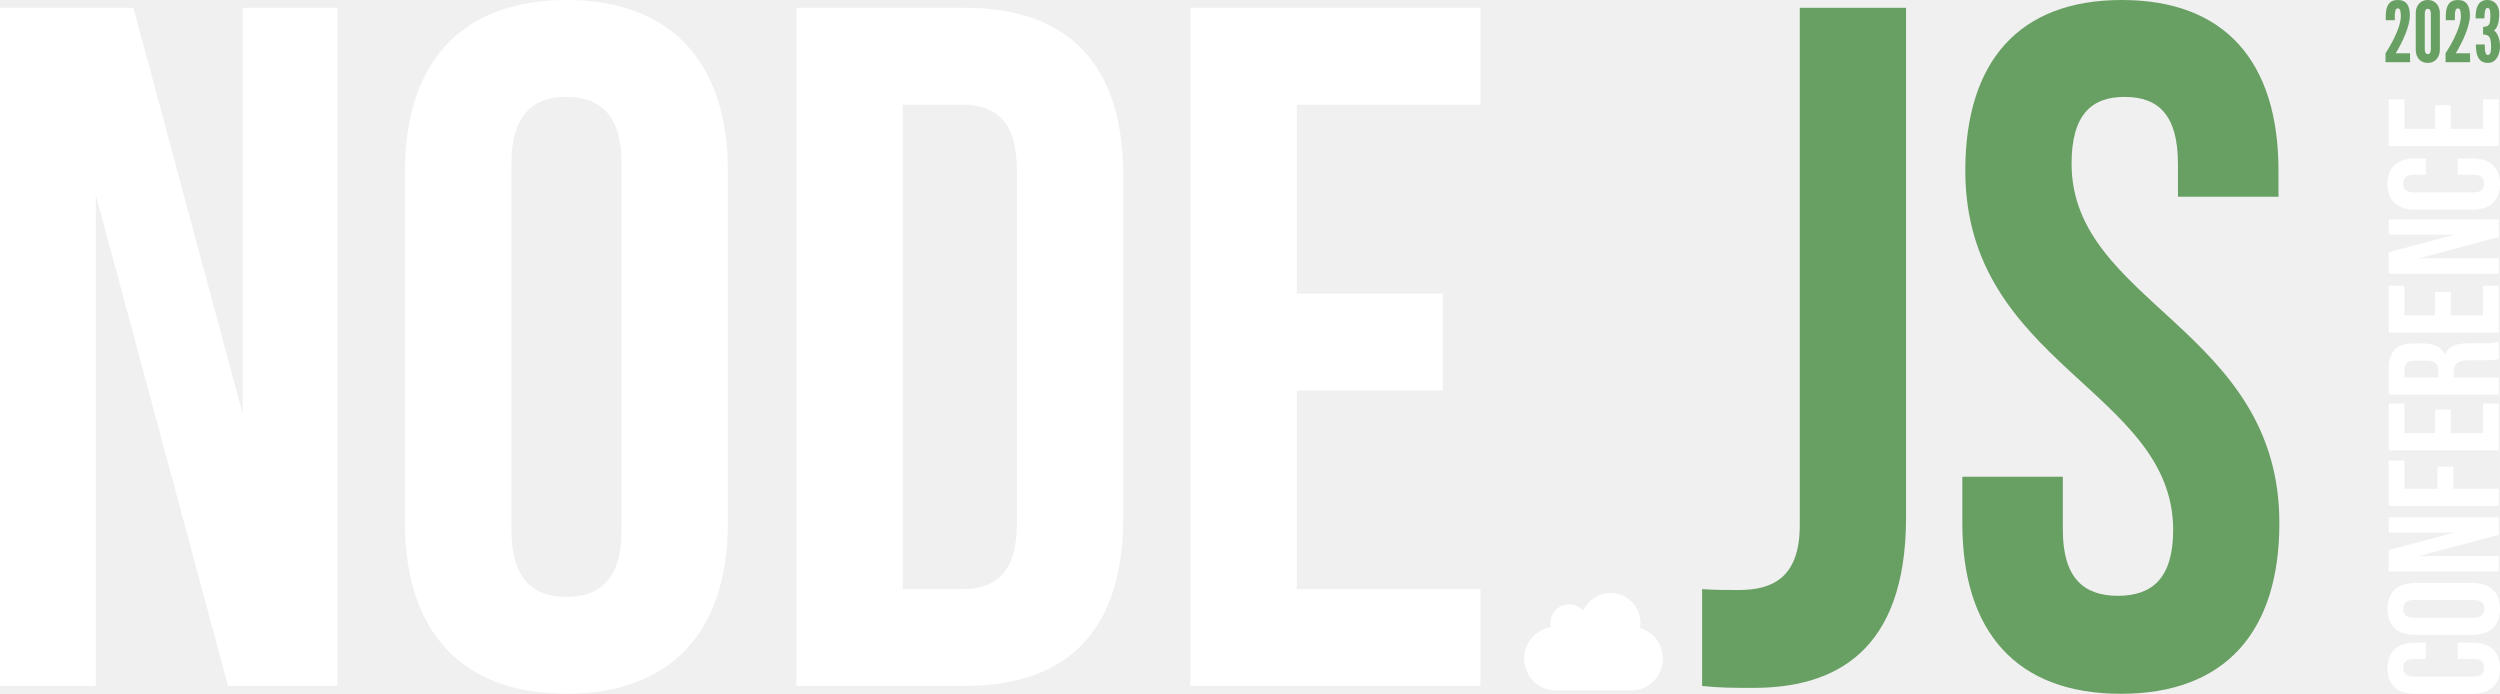
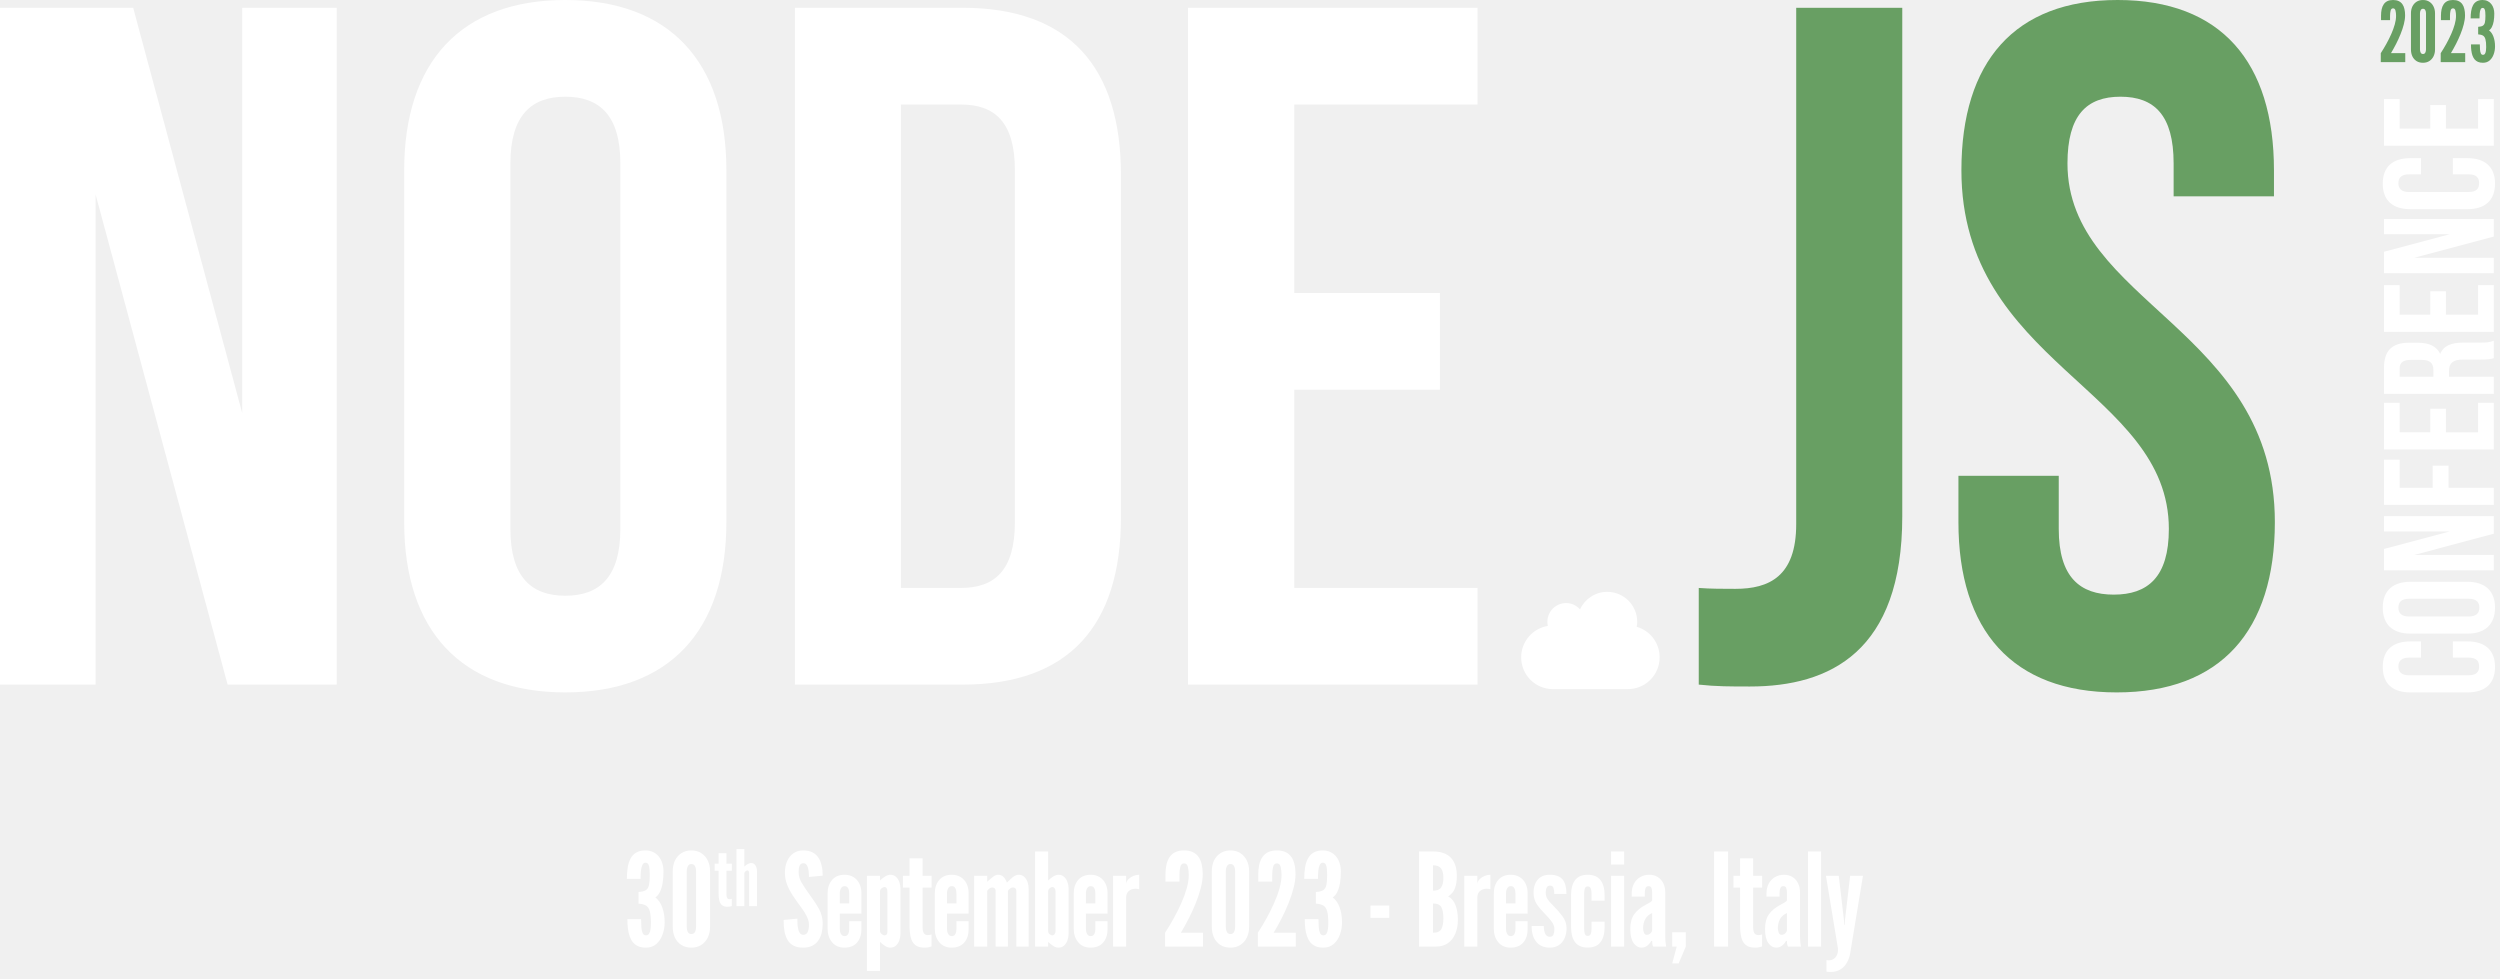
- <svg xmlns="http://www.w3.org/2000/svg" viewBox="0 0 308.387 85.582">
-   <path fill="#fff" fill-rule="evenodd" d="M28.133 84.617h13.484V.961H29.934v50.082L16.46.961H0v83.656h11.816V24.035ZM63.086 20.2c0-5.977 2.621-8.247 6.785-8.247 4.188 0 6.805 2.27 6.805 8.246v45.184c0 5.972-2.617 8.25-6.805 8.25-4.164 0-6.785-2.278-6.785-8.25zM49.957 64.53c0 13.399 7.035 21.051 19.914 21.051 12.879 0 19.91-7.652 19.91-21.05V21.046C89.781 7.657 82.75 0 69.871 0 56.992 0 49.957 7.656 49.957 21.047ZM98.25 84.617h20.734c13.125 0 19.567-7.285 19.567-20.683v-42.29c0-13.398-6.442-20.683-19.567-20.683H98.25Zm20.504-71.699c4.18 0 6.687 2.152 6.687 8.129V64.53c0 5.98-2.507 8.14-6.687 8.14h-7.402V12.919ZM159.969 12.918h22.652V.961H146.84v83.656h35.781V72.672H159.97v-24.5h18.004V36.215h-18.004zm0 0" />
-   <path fill="#c5c930" fill-rule="evenodd" d="M209.965 84.617c2.14.235 3.933.235 6.324.235 9.887 0 18.832-4.301 18.832-21.036V.961h-13.11v63.824c0 6.457-3.347 7.996-7.515 7.996-1.422 0-3.105 0-4.531-.11zM242.43 21.047c0 23.902 25.64 27.125 25.64 44.336 0 5.972-2.625 8.113-6.812 8.113-4.16 0-6.797-2.14-6.797-8.113v-6.578h-12.399v5.726c0 13.399 6.668 21.051 19.56 21.051 12.886 0 19.55-7.652 19.55-21.05 0-23.903-25.633-27.118-25.633-44.333 0-5.976 2.383-8.246 6.55-8.246 4.18 0 6.571 2.27 6.571 8.246v4.067h12.402v-3.22C281.062 7.657 274.508 0 261.738 0c-12.754 0-19.308 7.656-19.308 21.047" style="fill:#689f63;fill-opacity:1" />
-   <g fill="#fff" fill-rule="evenodd">
-     <path d="M303.173 81.282h1.934c.978 0 1.312.42 1.312 1.092 0 .671-.334 1.09-1.312 1.09h-7.335c-.961 0-1.33-.419-1.33-1.09 0-.672.369-1.092 1.33-1.092h1.467v-2.004h-1.313c-2.193 0-3.417 1.074-3.417 3.16 0 2.07 1.224 3.144 3.417 3.144h7.048c2.172 0 3.413-1.074 3.413-3.144 0-2.086-1.241-3.16-3.413-3.16h-1.8zM297.772 76.199c-.961 0-1.33-.42-1.33-1.098 0-.672.369-1.095 1.33-1.095h7.335c.978 0 1.343.423 1.343 1.095 0 .678-.365 1.098-1.343 1.098zm7.202 2.117c2.172 0 3.413-1.129 3.413-3.215 0-2.063-1.241-3.192-3.413-3.192h-7.048c-2.193 0-3.417 1.129-3.417 3.192 0 2.086 1.224 3.215 3.417 3.215zM308.237 65.966v-2.168h-13.578v1.889h8.126l-8.126 2.165v2.639h13.578v-1.9h-9.84zM296.596 60.296v-3.478h-1.937v5.585h13.578v-2.107h-5.596v-2.738h-1.96v2.738zM296.596 53.432v-3.648h-1.937v5.769h13.578v-5.77h-1.947v3.65h-3.976V50.52h-1.937v2.912zM308.237 42.109c-.505.218-.99.235-1.65.235h-2.101c-1.415 0-2.441.337-2.878 1.394-.457-.94-1.36-1.377-2.762-1.377h-1.074c-2.086 0-3.113.944-3.113 3.127v3.198h13.578v-2.118h-5.538v-.726c0-.955.474-1.398 1.732-1.398h2.138c1.098 0 1.313-.065 1.668-.18zm-11.641 3.45c0-.76.44-1.077 1.395-1.077h1.346c1.078 0 1.43.47 1.43 1.261v.825h-4.171zM296.596 38.897v-3.652h-1.937v5.772h13.578v-5.772h-1.947v3.652h-3.976v-2.895h-1.937v2.895zM308.237 29.237v-2.169h-13.578v1.883h8.126l-8.126 2.168v2.646h13.578v-1.903h-9.84zM303.173 21.548h1.934c.978 0 1.312.423 1.312 1.095 0 .671-.334 1.09-1.312 1.09h-7.335c-.961 0-1.33-.419-1.33-1.09 0-.672.369-1.095 1.33-1.095h1.467v-2.001h-1.313c-2.193 0-3.417 1.077-3.417 3.147 0 2.083 1.224 3.16 3.417 3.16h7.048c2.172 0 3.413-1.077 3.413-3.16 0-2.07-1.241-3.147-3.413-3.147h-1.8zM296.596 15.895v-3.652h-1.937v5.773h13.578v-5.773h-1.947v3.652h-3.976v-2.912h-1.937v2.912zm0 0" />
+ <svg xmlns="http://www.w3.org/2000/svg" width="309" height="121" viewBox="0 0 309 121" fill="none">
+   <g clip-path="url(#clip0_5_3)">
+     <path fill-rule="evenodd" clip-rule="evenodd" d="M28.133 84.617H41.617V0.961H29.934V51.043L16.46 0.961H0V84.617H11.816V24.035L28.133 84.617ZM63.086 20.2C63.086 14.223 65.707 11.953 69.871 11.953C74.059 11.953 76.676 14.223 76.676 20.199V65.383C76.676 71.355 74.059 73.633 69.871 73.633C65.707 73.633 63.086 71.355 63.086 65.383V20.2ZM49.957 64.53C49.957 77.929 56.992 85.581 69.871 85.581C82.75 85.581 89.781 77.929 89.781 64.531V21.046C89.781 7.657 82.75 0 69.871 0C56.992 0 49.957 7.656 49.957 21.047V64.53ZM98.25 84.617H118.984C132.109 84.617 138.551 77.332 138.551 63.934V21.644C138.551 8.246 132.109 0.961 118.984 0.961H98.25V84.617ZM118.754 12.918C122.934 12.918 125.441 15.07 125.441 21.047V64.53C125.441 70.51 122.934 72.67 118.754 72.67H111.352V12.919L118.754 12.918ZM159.969 12.918H182.621V0.961H146.84V84.617H182.621V72.672H159.97V48.172H177.974V36.215H159.97L159.969 12.918Z" fill="white" />
+     <path fill-rule="evenodd" clip-rule="evenodd" d="M209.965 84.617C212.105 84.852 213.898 84.852 216.289 84.852C226.176 84.852 235.121 80.551 235.121 63.816V0.961H222.011V64.785C222.011 71.242 218.664 72.781 214.496 72.781C213.074 72.781 211.391 72.781 209.965 72.671V84.617ZM242.43 21.047C242.43 44.949 268.07 48.172 268.07 65.383C268.07 71.355 265.445 73.496 261.258 73.496C257.098 73.496 254.461 71.356 254.461 65.383V58.805H242.062V64.531C242.062 77.93 248.73 85.582 261.622 85.582C274.508 85.582 281.172 77.93 281.172 64.532C281.172 40.629 255.539 37.414 255.539 20.199C255.539 14.223 257.922 11.953 262.089 11.953C266.269 11.953 268.66 14.223 268.66 20.199V24.266H281.062V21.046C281.062 7.657 274.508 0 261.738 0C248.984 0 242.43 7.656 242.43 21.047Z" fill="#689F63" />
+     <path fill-rule="evenodd" clip-rule="evenodd" d="M303.173 81.282H305.107C306.085 81.282 306.419 81.702 306.419 82.374C306.419 83.045 306.085 83.464 305.107 83.464H297.772C296.811 83.464 296.442 83.045 296.442 82.374C296.442 81.702 296.811 81.282 297.772 81.282H299.239V79.278H297.926C295.733 79.278 294.509 80.352 294.509 82.438C294.509 84.508 295.733 85.582 297.926 85.582H304.974C307.146 85.582 308.387 84.508 308.387 82.438C308.387 80.352 307.146 79.278 304.974 79.278H303.174L303.173 81.282ZM297.772 76.199C296.811 76.199 296.442 75.779 296.442 75.101C296.442 74.429 296.811 74.006 297.772 74.006H305.107C306.085 74.006 306.45 74.429 306.45 75.101C306.45 75.779 306.085 76.199 305.107 76.199H297.772ZM304.974 78.316C307.146 78.316 308.387 77.187 308.387 75.101C308.387 73.038 307.146 71.909 304.974 71.909H297.926C295.733 71.909 294.509 73.038 294.509 75.101C294.509 77.187 295.733 78.316 297.926 78.316H304.974ZM308.237 65.966V63.798H294.659V65.687H302.785L294.659 67.852V70.491H308.237V68.591H298.397L308.237 65.966ZM296.596 60.296V56.818H294.659V62.403H308.237V60.296H302.641V57.558H300.681V60.296H296.596ZM296.596 53.432V49.784H294.659V55.553H308.237V49.783H306.29V53.433H302.314V50.52H300.377V53.432H296.596ZM308.237 42.109C307.732 42.327 307.247 42.344 306.587 42.344H304.486C303.071 42.344 302.045 42.681 301.608 43.738C301.151 42.798 300.248 42.361 298.846 42.361H297.772C295.686 42.361 294.659 43.305 294.659 45.488V48.686H308.237V46.568H302.699V45.842C302.699 44.887 303.173 44.444 304.431 44.444H306.569C307.667 44.444 307.882 44.379 308.237 44.264V42.109ZM296.596 45.559C296.596 44.799 297.036 44.482 297.991 44.482H299.337C300.415 44.482 300.767 44.952 300.767 45.743V46.568H296.596V45.559ZM296.596 38.897V35.245H294.659V41.017H308.237V35.245H306.29V38.897H302.314V36.002H300.377V38.897H296.596ZM308.237 29.237V27.068H294.659V28.951H302.785L294.659 31.119V33.765H308.237V31.862H298.397L308.237 29.237ZM303.173 21.548H305.107C306.085 21.548 306.419 21.971 306.419 22.643C306.419 23.314 306.085 23.733 305.107 23.733H297.772C296.811 23.733 296.442 23.314 296.442 22.643C296.442 21.971 296.811 21.548 297.772 21.548H299.239V19.547H297.926C295.733 19.547 294.509 20.624 294.509 22.694C294.509 24.777 295.733 25.854 297.926 25.854H304.974C307.146 25.854 308.387 24.777 308.387 22.694C308.387 20.624 307.146 19.547 304.974 19.547H303.174L303.173 21.548ZM296.596 15.895V12.243H294.659V18.016H308.237V12.243H306.29V15.895H302.314V12.983H300.377V15.895H296.596Z" fill="white" />
+     <path d="M202.297 77.473C202.336 77.27 202.359 77.066 202.359 76.852C202.359 74.809 200.699 73.152 198.66 73.152C197.164 73.152 195.871 74.047 195.293 75.32C194.859 74.844 194.258 74.535 193.566 74.535C193.219 74.537 192.877 74.616 192.564 74.767C192.252 74.918 191.978 75.138 191.761 75.409C191.545 75.68 191.393 75.997 191.315 76.335C191.237 76.673 191.236 77.024 191.312 77.363C190.392 77.514 189.555 77.987 188.951 78.698C188.348 79.408 188.016 80.311 188.016 81.243C188.015 81.76 188.116 82.272 188.313 82.749C188.51 83.227 188.8 83.661 189.165 84.027C189.531 84.392 189.965 84.682 190.442 84.879C190.92 85.076 191.432 85.177 191.949 85.176H201.203C201.719 85.176 202.231 85.075 202.708 84.877C203.185 84.68 203.618 84.39 203.983 84.024C204.348 83.659 204.637 83.225 204.833 82.747C205.03 82.27 205.13 81.758 205.129 81.242C205.129 79.449 203.941 77.943 202.297 77.473Z" fill="white" />
+     <path d="M294.264 7.676V6.571C294.501 6.206 294.732 5.822 294.956 5.419C295.18 5.016 295.382 4.611 295.561 4.205C295.743 3.795 295.887 3.399 295.994 3.017C296.101 2.634 296.154 2.283 296.154 1.963C296.154 1.736 296.132 1.524 296.087 1.328C296.042 1.131 295.941 1.033 295.783 1.033C295.624 1.033 295.523 1.131 295.478 1.328C295.433 1.521 295.411 1.732 295.411 1.963V2.49H294.295V1.963C294.295 1.66 294.321 1.388 294.372 1.147C294.427 0.902 294.514 0.696 294.631 0.527C294.748 0.355 294.901 0.224 295.091 0.134C295.28 0.045 295.511 0 295.783 0C296.055 0 296.286 0.045 296.475 0.134C296.664 0.224 296.818 0.352 296.935 0.517C297.052 0.682 297.136 0.881 297.188 1.116C297.243 1.347 297.27 1.605 297.27 1.891C297.27 2.232 297.218 2.6 297.115 2.996C297.015 3.389 296.881 3.793 296.712 4.21C296.547 4.623 296.362 5.031 296.155 5.434C295.948 5.834 295.738 6.213 295.525 6.571H297.291V7.676H294.264ZM299.481 7.759C299.164 7.759 298.894 7.687 298.671 7.542C298.45 7.397 298.281 7.201 298.164 6.952C298.051 6.701 297.994 6.423 297.994 6.116V1.643C297.994 1.333 298.052 1.054 298.169 0.806C298.29 0.558 298.462 0.361 298.686 0.216C298.91 0.072 299.175 0 299.481 0C299.791 0 300.056 0.074 300.277 0.222C300.501 0.367 300.671 0.563 300.788 0.811C300.909 1.059 300.969 1.336 300.969 1.643V6.116C300.969 6.423 300.909 6.702 300.789 6.953C300.668 7.201 300.495 7.397 300.272 7.542C300.051 7.687 299.788 7.759 299.482 7.759H299.481ZM299.481 6.674C299.612 6.674 299.707 6.619 299.765 6.509C299.824 6.396 299.853 6.265 299.853 6.116V1.643C299.853 1.491 299.824 1.36 299.765 1.25C299.707 1.14 299.612 1.085 299.481 1.085C299.35 1.085 299.256 1.143 299.197 1.26C299.138 1.373 299.109 1.501 299.109 1.643V6.116C299.109 6.264 299.138 6.395 299.197 6.509C299.256 6.619 299.35 6.674 299.481 6.674ZM301.671 7.676V6.571C301.909 6.206 302.14 5.822 302.364 5.419C302.587 5.016 302.789 4.611 302.968 4.205C303.151 3.795 303.295 3.399 303.402 3.017C303.509 2.634 303.562 2.283 303.562 1.963C303.562 1.736 303.54 1.524 303.495 1.328C303.45 1.131 303.349 1.033 303.19 1.033C303.032 1.033 302.93 1.131 302.885 1.328C302.84 1.521 302.818 1.732 302.818 1.963V2.49H301.702V1.963C301.702 1.66 301.728 1.388 301.78 1.147C301.835 0.902 301.921 0.696 302.038 0.527C302.155 0.355 302.309 0.224 302.498 0.134C302.687 0.045 302.918 0 303.19 0C303.462 0 303.693 0.045 303.882 0.134C304.071 0.224 304.225 0.352 304.342 0.517C304.459 0.682 304.544 0.881 304.595 1.116C304.65 1.347 304.678 1.605 304.678 1.891C304.678 2.232 304.626 2.6 304.523 2.996C304.423 3.389 304.289 3.793 304.12 4.21C303.955 4.623 303.769 5.031 303.562 5.434C303.355 5.834 303.145 6.213 302.932 6.571H304.699V7.676H301.671ZM306.889 7.759C306.654 7.759 306.451 7.723 306.279 7.65C306.11 7.575 305.969 7.47 305.856 7.335C305.745 7.198 305.657 7.036 305.592 6.85C305.527 6.66 305.48 6.45 305.452 6.22C305.425 5.989 305.412 5.744 305.412 5.486H306.507C306.507 5.706 306.514 5.916 306.527 6.116C306.54 6.312 306.575 6.472 306.631 6.596C306.686 6.717 306.772 6.777 306.889 6.777C307.006 6.777 307.092 6.73 307.147 6.637C307.206 6.541 307.244 6.421 307.261 6.277C307.281 6.128 307.291 5.975 307.291 5.817C307.291 5.404 307.262 5.088 307.204 4.871C307.149 4.651 307.049 4.496 306.904 4.406C306.763 4.317 306.562 4.263 306.3 4.246V3.316C306.562 3.303 306.757 3.255 306.884 3.172C307.011 3.089 307.095 2.953 307.137 2.764C307.178 2.571 307.199 2.304 307.199 1.963C307.199 1.794 307.192 1.636 307.179 1.488C307.168 1.336 307.139 1.214 307.09 1.121C307.042 1.028 306.961 0.981 306.848 0.981C306.741 0.981 306.66 1.043 306.605 1.167C306.55 1.288 306.512 1.446 306.491 1.643C306.474 1.839 306.465 2.049 306.465 2.273H305.37C305.37 1.942 305.392 1.639 305.437 1.363C305.482 1.084 305.559 0.844 305.67 0.641C305.78 0.438 305.93 0.281 306.12 0.171C306.312 0.057 306.554 0 306.847 0C307.082 0 307.288 0.045 307.467 0.134C307.65 0.221 307.801 0.341 307.922 0.496C308.046 0.651 308.139 0.83 308.201 1.033C308.263 1.236 308.294 1.453 308.294 1.684C308.294 2.029 308.27 2.34 308.222 2.619C308.173 2.894 308.101 3.128 308.005 3.321C307.912 3.511 307.791 3.654 307.643 3.751C307.888 3.936 308.072 4.203 308.196 4.551C308.323 4.899 308.386 5.293 308.386 5.734C308.386 6.082 308.329 6.411 308.216 6.72C308.106 7.027 307.941 7.277 307.721 7.47C307.5 7.663 307.223 7.759 306.889 7.759Z" fill="#689F63" />
  </g>
-   <path fill="#fff" d="M202.297 77.473c.039-.203.062-.407.062-.621 0-2.043-1.66-3.7-3.699-3.7-1.496 0-2.789.895-3.367 2.168-.434-.476-1.035-.785-1.727-.785a2.32 2.32 0 0 0-2.254 2.828 3.932 3.932 0 0 0-3.296 3.88 3.924 3.924 0 0 0 3.933 3.933h9.254a3.923 3.923 0 0 0 3.926-3.934c0-1.793-1.188-3.3-2.832-3.77" />
-   <path d="M294.264 7.676V6.571q.356-.548.692-1.152.336-.605.605-1.214.273-.615.433-1.188.16-.574.16-1.054 0-.341-.067-.635-.067-.295-.304-.295-.238 0-.305.295-.067.289-.067.635v.527h-1.116v-.527q0-.455.077-.816.083-.367.259-.62.175-.258.46-.393.284-.134.692-.134t.692.134q.284.135.46.383.175.247.253.599.082.346.082.775 0 .511-.155 1.105-.15.589-.403 1.214-.247.62-.557 1.224-.31.6-.63 1.137h1.766v1.105ZM299.481 7.759q-.475 0-.81-.217-.331-.217-.507-.59-.17-.376-.17-.836V1.643q0-.465.175-.837.181-.372.517-.59.336-.216.795-.216.465 0 .796.222.336.217.511.589.181.372.181.832v4.473q0 .46-.18.837-.182.372-.517.589-.331.217-.79.217zm0-1.085q.197 0 .284-.165.088-.17.088-.393V1.643q0-.228-.088-.393-.087-.165-.284-.165-.196 0-.284.175-.088.17-.088.383v4.473q0 .222.088.393.088.165.284.165zM301.671 7.676V6.571q.357-.548.693-1.152.335-.605.604-1.214.274-.615.434-1.188.16-.574.16-1.054 0-.341-.067-.635-.067-.295-.305-.295-.237 0-.305.295-.067.289-.067.635v.527h-1.116v-.527q0-.455.078-.816.083-.367.258-.62.176-.258.46-.393.284-.134.692-.134t.692.134q.284.135.46.383.176.247.253.599.083.346.083.775 0 .511-.155 1.105-.15.589-.403 1.214-.248.62-.558 1.224-.31.6-.63 1.137h1.767v1.105ZM306.889 7.759q-.352 0-.61-.109-.253-.113-.423-.315-.166-.206-.264-.485-.098-.285-.14-.63-.04-.347-.04-.734h1.095q0 .33.02.63.02.294.104.48.082.181.258.181.175 0 .258-.14.088-.144.114-.36.03-.223.03-.46 0-.62-.087-.946-.083-.33-.3-.465-.211-.134-.604-.16v-.93q.393-.02.584-.144.19-.124.253-.408.062-.29.062-.801 0-.253-.02-.475-.016-.228-.089-.367-.072-.14-.242-.14-.16 0-.243.186-.083.181-.114.476-.026.294-.026.63h-1.095q0-.496.067-.91.067-.418.233-.722.165-.305.45-.47.288-.171.727-.171.352 0 .62.134.274.13.455.362.186.232.279.537.093.305.093.651 0 .517-.072.935-.073.413-.217.702-.14.285-.362.43.367.278.553.8.19.522.19 1.183 0 .522-.17.986-.165.46-.495.75-.331.289-.832.289z" style="font-size:10.331px;line-height:1.25;font-family:&quot;League Gothic&quot;;-inkscape-font-specification:&quot;League Gothic&quot;;fill:#689f63;stroke-width:.258" />
+   <path d="M79.832 117.128C79.469 117.128 79.155 117.072 78.888 116.96C78.627 116.843 78.408 116.68 78.232 116.472C78.061 116.259 77.925 116.008 77.824 115.72C77.723 115.427 77.651 115.101 77.608 114.744C77.565 114.387 77.544 114.008 77.544 113.608H79.24C79.24 113.949 79.251 114.275 79.272 114.584C79.293 114.888 79.347 115.136 79.432 115.328C79.517 115.515 79.651 115.608 79.832 115.608C80.013 115.608 80.147 115.536 80.232 115.392C80.323 115.243 80.381 115.056 80.408 114.832C80.44 114.603 80.456 114.365 80.456 114.12C80.456 113.48 80.411 112.992 80.32 112.656C80.235 112.315 80.08 112.075 79.856 111.936C79.637 111.797 79.325 111.715 78.92 111.688V110.248C79.325 110.227 79.627 110.152 79.824 110.024C80.021 109.896 80.152 109.685 80.216 109.392C80.28 109.093 80.312 108.68 80.312 108.152C80.312 107.891 80.301 107.645 80.28 107.416C80.264 107.181 80.219 106.992 80.144 106.848C80.069 106.704 79.944 106.632 79.768 106.632C79.603 106.632 79.477 106.728 79.392 106.92C79.307 107.107 79.248 107.352 79.216 107.656C79.189 107.96 79.176 108.285 79.176 108.632H77.48C77.48 108.12 77.515 107.651 77.584 107.224C77.653 106.792 77.773 106.419 77.944 106.104C78.115 105.789 78.347 105.547 78.64 105.376C78.939 105.2 79.315 105.112 79.768 105.112C80.131 105.112 80.451 105.181 80.728 105.32C81.011 105.453 81.245 105.64 81.432 105.88C81.624 106.12 81.768 106.397 81.864 106.712C81.96 107.027 82.008 107.363 82.008 107.72C82.008 108.253 81.971 108.736 81.896 109.168C81.821 109.595 81.709 109.957 81.56 110.256C81.416 110.549 81.229 110.771 81 110.92C81.379 111.208 81.664 111.621 81.856 112.16C82.053 112.699 82.152 113.309 82.152 113.992C82.152 114.531 82.064 115.04 81.888 115.52C81.717 115.995 81.461 116.381 81.12 116.68C80.779 116.979 80.349 117.128 79.832 117.128Z" fill="white" />
+   <path d="M85.457 117.128C84.966 117.128 84.548 117.016 84.201 116.792C83.86 116.568 83.598 116.264 83.417 115.88C83.241 115.491 83.153 115.059 83.153 114.584V107.656C83.153 107.176 83.244 106.744 83.425 106.36C83.612 105.976 83.878 105.672 84.225 105.448C84.572 105.224 84.982 105.112 85.457 105.112C85.937 105.112 86.348 105.227 86.689 105.456C87.036 105.68 87.3 105.984 87.481 106.368C87.668 106.752 87.761 107.181 87.761 107.656V114.584C87.761 115.059 87.668 115.491 87.481 115.88C87.294 116.264 87.028 116.568 86.681 116.792C86.34 117.016 85.932 117.128 85.457 117.128ZM85.457 115.448C85.66 115.448 85.806 115.363 85.897 115.192C85.988 115.016 86.033 114.813 86.033 114.584V107.656C86.033 107.421 85.988 107.219 85.897 107.048C85.806 106.877 85.66 106.792 85.457 106.792C85.254 106.792 85.108 106.883 85.017 107.064C84.926 107.24 84.881 107.437 84.881 107.656V114.584C84.881 114.813 84.926 115.016 85.017 115.192C85.108 115.363 85.254 115.448 85.457 115.448Z" fill="white" />
+   <path d="M89.933 112.077C89.629 112.077 89.397 112.01 89.237 111.875C89.076 111.741 88.966 111.549 88.905 111.299C88.848 111.05 88.819 110.752 88.819 110.406V107.622H88.329V106.749H88.819V105.453H89.788V106.749H90.456V107.622H89.788V110.546C89.788 110.75 89.819 110.902 89.88 111.002C89.941 111.098 90.04 111.146 90.177 111.146C90.238 111.146 90.291 111.141 90.336 111.131C90.384 111.122 90.422 111.11 90.451 111.098V111.986C90.387 112.011 90.317 112.032 90.24 112.048C90.166 112.067 90.064 112.077 89.933 112.077Z" fill="white" />
+   <path d="M91.031 112V104.944H92.001V107.109C92.084 107.022 92.207 106.928 92.37 106.826C92.534 106.723 92.689 106.672 92.836 106.672C92.996 106.672 93.13 106.718 93.239 106.811C93.348 106.904 93.43 107.029 93.484 107.186C93.538 107.339 93.566 107.51 93.566 107.699V112H92.596V107.901C92.596 107.805 92.573 107.728 92.529 107.67C92.487 107.61 92.438 107.579 92.38 107.579C92.313 107.579 92.233 107.618 92.14 107.694C92.047 107.768 92.001 107.851 92.001 107.944V112H91.031Z" fill="white" />
+   <path d="M99.287 117.128C98.812 117.128 98.417 117.051 98.103 116.896C97.788 116.736 97.54 116.507 97.359 116.208C97.177 115.909 97.047 115.549 96.967 115.128C96.892 114.707 96.855 114.232 96.855 113.704L98.551 113.544C98.551 113.8 98.559 114.048 98.575 114.288C98.596 114.523 98.631 114.736 98.679 114.928C98.732 115.115 98.807 115.264 98.903 115.376C99.004 115.488 99.132 115.544 99.287 115.544C99.543 115.544 99.724 115.427 99.831 115.192C99.937 114.952 99.991 114.664 99.991 114.328C99.991 113.992 99.903 113.643 99.727 113.28C99.551 112.917 99.34 112.573 99.095 112.248C98.679 111.693 98.313 111.179 97.999 110.704C97.689 110.229 97.447 109.763 97.271 109.304C97.1 108.845 97.015 108.365 97.015 107.864C97.015 107.469 97.065 107.107 97.167 106.776C97.268 106.44 97.415 106.149 97.607 105.904C97.804 105.653 98.041 105.459 98.319 105.32C98.596 105.181 98.913 105.112 99.271 105.112C99.713 105.112 100.087 105.187 100.391 105.336C100.7 105.485 100.948 105.699 101.135 105.976C101.327 106.253 101.465 106.584 101.551 106.968C101.641 107.347 101.687 107.768 101.687 108.232L99.991 108.392C99.991 108.195 99.98 107.997 99.959 107.8C99.943 107.597 99.911 107.413 99.863 107.248C99.815 107.083 99.745 106.949 99.655 106.848C99.564 106.747 99.447 106.696 99.303 106.696C99.079 106.696 98.924 106.792 98.839 106.984C98.753 107.171 98.711 107.437 98.711 107.784C98.711 108.232 98.831 108.664 99.071 109.08C99.311 109.496 99.633 109.981 100.039 110.536C100.524 111.192 100.919 111.795 101.223 112.344C101.532 112.893 101.687 113.501 101.687 114.168C101.687 114.589 101.641 114.981 101.551 115.344C101.46 115.701 101.316 116.013 101.119 116.28C100.927 116.547 100.679 116.755 100.375 116.904C100.076 117.053 99.713 117.128 99.287 117.128Z" fill="white" />
+   <path d="M104.373 117.128C103.728 117.128 103.218 116.907 102.845 116.464C102.477 116.016 102.293 115.469 102.293 114.824V110.424C102.293 109.741 102.477 109.187 102.845 108.76C103.213 108.333 103.728 108.12 104.389 108.12C104.821 108.12 105.192 108.219 105.501 108.416C105.816 108.613 106.056 108.883 106.221 109.224C106.386 109.56 106.469 109.944 106.469 110.376V112.92H103.797V114.824C103.797 115.043 103.845 115.245 103.941 115.432C104.042 115.613 104.192 115.704 104.389 115.704C104.597 115.704 104.744 115.619 104.829 115.448C104.92 115.277 104.965 115.069 104.965 114.824V113.864H106.469V114.872C106.469 115.549 106.285 116.096 105.917 116.512C105.554 116.923 105.04 117.128 104.373 117.128ZM103.797 111.656H104.965V110.424C104.965 110.184 104.922 109.976 104.837 109.8C104.757 109.619 104.608 109.528 104.389 109.528C104.186 109.528 104.037 109.621 103.941 109.808C103.845 109.989 103.797 110.195 103.797 110.424V111.656Z" fill="white" />
+   <path d="M107.154 120.008V108.248H108.77V108.824C108.973 108.632 109.186 108.467 109.41 108.328C109.634 108.189 109.847 108.12 110.05 108.12C110.327 108.12 110.557 108.205 110.738 108.376C110.925 108.541 111.063 108.755 111.154 109.016C111.25 109.277 111.298 109.549 111.298 109.832V115.416C111.298 115.699 111.25 115.973 111.154 116.24C111.058 116.501 110.917 116.715 110.73 116.88C110.543 117.045 110.317 117.128 110.05 117.128C109.826 117.128 109.607 117.059 109.394 116.92C109.181 116.776 108.973 116.611 108.77 116.424V120.008H107.154ZM109.33 115.608C109.453 115.608 109.541 115.571 109.594 115.496C109.653 115.421 109.682 115.309 109.682 115.16V110.248C109.682 110.045 109.653 109.893 109.594 109.792C109.541 109.691 109.453 109.64 109.33 109.64C109.213 109.64 109.09 109.691 108.962 109.792C108.834 109.888 108.77 110.013 108.77 110.168V115.08C108.77 115.208 108.834 115.328 108.962 115.44C109.09 115.552 109.213 115.608 109.33 115.608Z" fill="white" />
+   <path d="M114.272 117.128C113.765 117.128 113.378 117.016 113.112 116.792C112.845 116.568 112.661 116.248 112.56 115.832C112.464 115.416 112.416 114.92 112.416 114.344V109.704H111.6V108.248H112.416V106.088H114.032V108.248H115.144V109.704H114.032V114.576C114.032 114.917 114.082 115.171 114.184 115.336C114.285 115.496 114.45 115.576 114.68 115.576C114.781 115.576 114.869 115.568 114.944 115.552C115.024 115.536 115.088 115.517 115.136 115.496V116.976C115.029 117.019 114.912 117.053 114.784 117.08C114.661 117.112 114.49 117.128 114.272 117.128Z" fill="white" />
+   <path d="M117.623 117.128C116.978 117.128 116.468 116.907 116.095 116.464C115.727 116.016 115.543 115.469 115.543 114.824V110.424C115.543 109.741 115.727 109.187 116.095 108.76C116.463 108.333 116.978 108.12 117.639 108.12C118.071 108.12 118.442 108.219 118.751 108.416C119.066 108.613 119.306 108.883 119.471 109.224C119.636 109.56 119.719 109.944 119.719 110.376V112.92H117.047V114.824C117.047 115.043 117.095 115.245 117.191 115.432C117.292 115.613 117.442 115.704 117.639 115.704C117.847 115.704 117.994 115.619 118.079 115.448C118.17 115.277 118.215 115.069 118.215 114.824V113.864H119.719V114.872C119.719 115.549 119.535 116.096 119.167 116.512C118.804 116.923 118.29 117.128 117.623 117.128ZM117.047 111.656H118.215V110.424C118.215 110.184 118.172 109.976 118.087 109.8C118.007 109.619 117.858 109.528 117.639 109.528C117.436 109.528 117.287 109.621 117.191 109.808C117.095 109.989 117.047 110.195 117.047 110.424V111.656Z" fill="white" />
+   <path d="M120.404 117V108.248H122.02V108.984C122.281 108.744 122.519 108.541 122.732 108.376C122.951 108.205 123.161 108.12 123.364 108.12C123.652 108.12 123.884 108.219 124.06 108.416C124.236 108.613 124.367 108.84 124.452 109.096C124.681 108.861 124.919 108.64 125.164 108.432C125.415 108.224 125.668 108.12 125.924 108.12C126.191 108.12 126.415 108.205 126.596 108.376C126.777 108.547 126.913 108.763 127.004 109.024C127.095 109.285 127.14 109.555 127.14 109.832V117H125.62V110.152C125.62 109.981 125.577 109.861 125.492 109.792C125.412 109.723 125.311 109.688 125.188 109.688C125.065 109.688 124.948 109.736 124.836 109.832C124.724 109.923 124.639 110.013 124.58 110.104V117H123.06V110.152C123.06 109.981 123.017 109.861 122.932 109.792C122.852 109.723 122.751 109.688 122.628 109.688C122.505 109.688 122.388 109.736 122.276 109.832C122.164 109.923 122.079 110.013 122.02 110.104V117H120.404Z" fill="white" />
+   <path d="M130.831 117.128C130.607 117.128 130.391 117.059 130.183 116.92C129.975 116.776 129.765 116.611 129.551 116.424V117H127.935V105.24H129.551V108.824C129.754 108.632 129.967 108.467 130.191 108.328C130.415 108.189 130.629 108.12 130.831 108.12C131.109 108.12 131.338 108.205 131.519 108.376C131.706 108.541 131.845 108.755 131.935 109.016C132.031 109.277 132.079 109.549 132.079 109.832V115.416C132.079 115.699 132.031 115.973 131.935 116.24C131.839 116.501 131.698 116.715 131.511 116.88C131.325 117.045 131.098 117.128 130.831 117.128ZM130.063 115.608C130.186 115.608 130.282 115.557 130.351 115.456C130.426 115.355 130.463 115.229 130.463 115.08V110.168C130.463 110.013 130.426 109.888 130.351 109.792C130.282 109.691 130.186 109.64 130.063 109.64C129.946 109.64 129.831 109.696 129.719 109.808C129.607 109.92 129.551 110.04 129.551 110.168V115.08C129.551 115.229 129.607 115.355 129.719 115.456C129.831 115.557 129.946 115.608 130.063 115.608Z" fill="white" />
+   <path d="M134.795 117.128C134.149 117.128 133.64 116.907 133.267 116.464C132.899 116.016 132.715 115.469 132.715 114.824V110.424C132.715 109.741 132.899 109.187 133.267 108.76C133.635 108.333 134.149 108.12 134.811 108.12C135.243 108.12 135.613 108.219 135.923 108.416C136.237 108.613 136.477 108.883 136.643 109.224C136.808 109.56 136.891 109.944 136.891 110.376V112.92H134.219V114.824C134.219 115.043 134.267 115.245 134.363 115.432C134.464 115.613 134.613 115.704 134.811 115.704C135.019 115.704 135.165 115.619 135.251 115.448C135.341 115.277 135.387 115.069 135.387 114.824V113.864H136.891V114.872C136.891 115.549 136.707 116.096 136.339 116.512C135.976 116.923 135.461 117.128 134.795 117.128ZM134.219 111.656H135.387V110.424C135.387 110.184 135.344 109.976 135.259 109.8C135.179 109.619 135.029 109.528 134.811 109.528C134.608 109.528 134.459 109.621 134.363 109.808C134.267 109.989 134.219 110.195 134.219 110.424V111.656Z" fill="white" />
+   <path d="M137.576 117V108.248H139.192V109.224C139.224 109.011 139.323 108.821 139.488 108.656C139.653 108.491 139.853 108.36 140.088 108.264C140.328 108.168 140.568 108.12 140.808 108.12V109.912C140.739 109.885 140.664 109.869 140.584 109.864C140.509 109.853 140.435 109.848 140.36 109.848C140.008 109.848 139.725 109.944 139.512 110.136C139.299 110.328 139.192 110.589 139.192 110.92V117H137.576Z" fill="white" />
+   <path d="M144.002 117V115.288C144.37 114.723 144.727 114.128 145.074 113.504C145.42 112.88 145.732 112.253 146.01 111.624C146.292 110.989 146.516 110.376 146.682 109.784C146.847 109.192 146.93 108.648 146.93 108.152C146.93 107.8 146.895 107.472 146.826 107.168C146.756 106.864 146.599 106.712 146.354 106.712C146.108 106.712 145.951 106.864 145.882 107.168C145.812 107.467 145.778 107.795 145.778 108.152V108.968H144.05V108.152C144.05 107.683 144.09 107.261 144.17 106.888C144.255 106.509 144.388 106.189 144.57 105.928C144.751 105.661 144.988 105.459 145.282 105.32C145.575 105.181 145.932 105.112 146.354 105.112C146.775 105.112 147.132 105.181 147.426 105.32C147.719 105.459 147.956 105.656 148.138 105.912C148.319 106.168 148.45 106.477 148.53 106.84C148.615 107.197 148.658 107.597 148.658 108.04C148.658 108.568 148.578 109.139 148.418 109.752C148.263 110.36 148.055 110.987 147.794 111.632C147.538 112.272 147.25 112.904 146.93 113.528C146.61 114.147 146.284 114.733 145.954 115.288H148.69V117H144.002Z" fill="white" />
+   <path d="M152.086 117.128C151.595 117.128 151.177 117.016 150.83 116.792C150.489 116.568 150.227 116.264 150.046 115.88C149.87 115.491 149.782 115.059 149.782 114.584V107.656C149.782 107.176 149.873 106.744 150.054 106.36C150.241 105.976 150.507 105.672 150.854 105.448C151.201 105.224 151.611 105.112 152.086 105.112C152.566 105.112 152.977 105.227 153.318 105.456C153.665 105.68 153.929 105.984 154.11 106.368C154.297 106.752 154.39 107.181 154.39 107.656V114.584C154.39 115.059 154.297 115.491 154.11 115.88C153.923 116.264 153.657 116.568 153.31 116.792C152.969 117.016 152.561 117.128 152.086 117.128ZM152.086 115.448C152.289 115.448 152.435 115.363 152.526 115.192C152.617 115.016 152.662 114.813 152.662 114.584V107.656C152.662 107.421 152.617 107.219 152.526 107.048C152.435 106.877 152.289 106.792 152.086 106.792C151.883 106.792 151.737 106.883 151.646 107.064C151.555 107.24 151.51 107.437 151.51 107.656V114.584C151.51 114.813 151.555 115.016 151.646 115.192C151.737 115.363 151.883 115.448 152.086 115.448Z" fill="white" />
+   <path d="M155.47 117V115.288C155.838 114.723 156.196 114.128 156.542 113.504C156.889 112.88 157.201 112.253 157.478 111.624C157.761 110.989 157.985 110.376 158.15 109.784C158.316 109.192 158.398 108.648 158.398 108.152C158.398 107.8 158.364 107.472 158.294 107.168C158.225 106.864 158.068 106.712 157.822 106.712C157.577 106.712 157.42 106.864 157.35 107.168C157.281 107.467 157.246 107.795 157.246 108.152V108.968H155.518V108.152C155.518 107.683 155.558 107.261 155.638 106.888C155.724 106.509 155.857 106.189 156.038 105.928C156.22 105.661 156.457 105.459 156.75 105.32C157.044 105.181 157.401 105.112 157.822 105.112C158.244 105.112 158.601 105.181 158.894 105.32C159.188 105.459 159.425 105.656 159.606 105.912C159.788 106.168 159.918 106.477 159.998 106.84C160.084 107.197 160.126 107.597 160.126 108.04C160.126 108.568 160.046 109.139 159.886 109.752C159.732 110.36 159.524 110.987 159.262 111.632C159.006 112.272 158.718 112.904 158.398 113.528C158.078 114.147 157.753 114.733 157.422 115.288H160.158V117H155.47Z" fill="white" />
+   <path d="M163.555 117.128C163.192 117.128 162.878 117.072 162.611 116.96C162.35 116.843 162.131 116.68 161.955 116.472C161.784 116.259 161.648 116.008 161.547 115.72C161.446 115.427 161.374 115.101 161.331 114.744C161.288 114.387 161.267 114.008 161.267 113.608H162.963C162.963 113.949 162.974 114.275 162.995 114.584C163.016 114.888 163.07 115.136 163.155 115.328C163.24 115.515 163.374 115.608 163.555 115.608C163.736 115.608 163.87 115.536 163.955 115.392C164.046 115.243 164.104 115.056 164.131 114.832C164.163 114.603 164.179 114.365 164.179 114.12C164.179 113.48 164.134 112.992 164.043 112.656C163.958 112.315 163.803 112.075 163.579 111.936C163.36 111.797 163.048 111.715 162.643 111.688V110.248C163.048 110.227 163.35 110.152 163.547 110.024C163.744 109.896 163.875 109.685 163.939 109.392C164.003 109.093 164.035 108.68 164.035 108.152C164.035 107.891 164.024 107.645 164.003 107.416C163.987 107.181 163.942 106.992 163.867 106.848C163.792 106.704 163.667 106.632 163.491 106.632C163.326 106.632 163.2 106.728 163.115 106.92C163.03 107.107 162.971 107.352 162.939 107.656C162.912 107.96 162.899 108.285 162.899 108.632H161.203C161.203 108.12 161.238 107.651 161.307 107.224C161.376 106.792 161.496 106.419 161.667 106.104C161.838 105.789 162.07 105.547 162.363 105.376C162.662 105.2 163.038 105.112 163.491 105.112C163.854 105.112 164.174 105.181 164.451 105.32C164.734 105.453 164.968 105.64 165.155 105.88C165.347 106.12 165.491 106.397 165.587 106.712C165.683 107.027 165.731 107.363 165.731 107.72C165.731 108.253 165.694 108.736 165.619 109.168C165.544 109.595 165.432 109.957 165.283 110.256C165.139 110.549 164.952 110.771 164.723 110.92C165.102 111.208 165.387 111.621 165.579 112.16C165.776 112.699 165.875 113.309 165.875 113.992C165.875 114.531 165.787 115.04 165.611 115.52C165.44 115.995 165.184 116.381 164.843 116.68C164.502 116.979 164.072 117.128 163.555 117.128Z" fill="white" />
+   <path d="M169.393 113.448V111.928H171.713V113.448H169.393Z" fill="white" />
+   <path d="M175.394 117V105.24H177.154C177.751 105.24 178.266 105.347 178.698 105.56C179.135 105.768 179.471 106.096 179.706 106.544C179.946 106.992 180.066 107.571 180.066 108.28C180.066 108.845 179.991 109.339 179.842 109.76C179.698 110.181 179.415 110.525 178.994 110.792C179.421 111.027 179.727 111.4 179.914 111.912C180.101 112.419 180.194 113.005 180.194 113.672C180.194 114.328 180.087 114.907 179.874 115.408C179.666 115.909 179.357 116.301 178.946 116.584C178.541 116.861 178.039 117 177.442 117H175.394ZM177.122 115.288C177.645 115.288 177.989 115.133 178.154 114.824C178.319 114.509 178.402 114.061 178.402 113.48C178.402 112.888 178.319 112.44 178.154 112.136C177.989 111.827 177.645 111.672 177.122 111.672V115.288ZM177.122 110.088C177.607 110.088 177.941 109.955 178.122 109.688C178.309 109.421 178.402 109.027 178.402 108.504C178.402 107.976 178.306 107.587 178.114 107.336C177.927 107.08 177.597 106.952 177.122 106.952V110.088Z" fill="white" />
+   <path d="M180.982 117V108.248H182.598V109.224C182.63 109.011 182.729 108.821 182.894 108.656C183.06 108.491 183.26 108.36 183.494 108.264C183.734 108.168 183.974 108.12 184.214 108.12V109.912C184.145 109.885 184.07 109.869 183.99 109.864C183.916 109.853 183.841 109.848 183.766 109.848C183.414 109.848 183.132 109.944 182.918 110.136C182.705 110.328 182.598 110.589 182.598 110.92V117H180.982Z" fill="white" />
+   <path d="M186.717 117.128C186.071 117.128 185.562 116.907 185.189 116.464C184.821 116.016 184.637 115.469 184.637 114.824V110.424C184.637 109.741 184.821 109.187 185.189 108.76C185.557 108.333 186.071 108.12 186.733 108.12C187.165 108.12 187.535 108.219 187.845 108.416C188.159 108.613 188.399 108.883 188.565 109.224C188.73 109.56 188.813 109.944 188.813 110.376V112.92H186.141V114.824C186.141 115.043 186.189 115.245 186.285 115.432C186.386 115.613 186.535 115.704 186.733 115.704C186.941 115.704 187.087 115.619 187.173 115.448C187.263 115.277 187.309 115.069 187.309 114.824V113.864H188.813V114.872C188.813 115.549 188.629 116.096 188.261 116.512C187.898 116.923 187.383 117.128 186.717 117.128ZM186.141 111.656H187.309V110.424C187.309 110.184 187.266 109.976 187.181 109.8C187.101 109.619 186.951 109.528 186.733 109.528C186.53 109.528 186.381 109.621 186.285 109.808C186.189 109.989 186.141 110.195 186.141 110.424V111.656Z" fill="white" />
+   <path d="M191.563 117.128C191.184 117.128 190.853 117.064 190.571 116.936C190.288 116.808 190.053 116.627 189.867 116.392C189.68 116.152 189.539 115.869 189.443 115.544C189.352 115.219 189.307 114.856 189.307 114.456H190.811C190.811 114.813 190.867 115.125 190.979 115.392C191.096 115.653 191.291 115.784 191.563 115.784C191.797 115.784 191.949 115.685 192.019 115.488C192.088 115.291 192.123 115.064 192.123 114.808C192.123 114.509 192.005 114.205 191.771 113.896C191.541 113.581 191.301 113.301 191.051 113.056C190.619 112.629 190.259 112.208 189.971 111.792C189.688 111.376 189.547 110.888 189.547 110.328C189.547 109.667 189.72 109.133 190.067 108.728C190.413 108.323 190.907 108.12 191.547 108.12C191.931 108.12 192.253 108.171 192.515 108.272C192.781 108.373 192.995 108.525 193.155 108.728C193.315 108.931 193.429 109.179 193.499 109.472C193.573 109.765 193.611 110.104 193.611 110.488H192.107C192.107 110.211 192.077 109.971 192.019 109.768C191.96 109.565 191.813 109.464 191.579 109.464C191.387 109.464 191.251 109.547 191.171 109.712C191.091 109.872 191.051 110.077 191.051 110.328C191.051 110.621 191.12 110.883 191.259 111.112C191.403 111.336 191.64 111.611 191.971 111.936C192.387 112.341 192.765 112.773 193.107 113.232C193.453 113.691 193.627 114.189 193.627 114.728C193.627 115.08 193.579 115.403 193.483 115.696C193.392 115.989 193.256 116.243 193.075 116.456C192.899 116.669 192.683 116.835 192.427 116.952C192.176 117.069 191.888 117.128 191.563 117.128Z" fill="white" />
+   <path d="M196.248 117.12C195.538 117.12 195.016 116.899 194.68 116.456C194.349 116.013 194.184 115.397 194.184 114.608V110.632C194.184 109.837 194.349 109.221 194.68 108.784C195.016 108.341 195.538 108.12 196.248 108.12C196.957 108.12 197.48 108.341 197.816 108.784C198.157 109.227 198.328 109.843 198.328 110.632V111.32H196.712V110.424C196.712 110.179 196.68 109.973 196.616 109.808C196.552 109.643 196.429 109.56 196.248 109.56C196.066 109.56 195.946 109.645 195.888 109.816C195.829 109.981 195.8 110.184 195.8 110.424V114.816C195.8 115.056 195.829 115.261 195.888 115.432C195.946 115.597 196.066 115.68 196.248 115.68C196.429 115.68 196.552 115.597 196.616 115.432C196.68 115.267 196.712 115.061 196.712 114.816V113.92H198.328V114.608C198.328 115.397 198.157 116.013 197.816 116.456C197.48 116.899 196.957 117.12 196.248 117.12Z" fill="white" />
+   <path d="M199.125 117V108.248H200.741V117H199.125ZM199.125 106.856V105.24H200.741V106.856H199.125Z" fill="white" />
+   <path d="M202.879 117.128C202.506 117.128 202.183 116.939 201.911 116.56C201.639 116.181 201.503 115.603 201.503 114.824C201.503 114.072 201.663 113.467 201.983 113.008C202.308 112.549 202.794 112.152 203.439 111.816C203.642 111.709 203.812 111.613 203.951 111.528C204.09 111.443 204.175 111.363 204.207 111.288V110.328C204.207 110.109 204.18 109.923 204.127 109.768C204.079 109.608 203.956 109.528 203.759 109.528C203.578 109.528 203.455 109.613 203.391 109.784C203.327 109.949 203.295 110.157 203.295 110.408V110.824H201.679V110.456C201.679 109.976 201.772 109.563 201.959 109.216C202.151 108.864 202.41 108.595 202.735 108.408C203.066 108.216 203.439 108.12 203.855 108.12C204.255 108.12 204.602 108.213 204.895 108.4C205.188 108.581 205.415 108.835 205.575 109.16C205.74 109.48 205.823 109.848 205.823 110.264V115.48C205.823 115.869 205.834 116.173 205.855 116.392C205.876 116.605 205.903 116.808 205.935 117H204.351C204.282 116.915 204.239 116.789 204.223 116.624C204.212 116.459 204.207 116.349 204.207 116.296H204.095C203.962 116.541 203.791 116.741 203.583 116.896C203.38 117.051 203.146 117.128 202.879 117.128ZM203.535 115.544C203.722 115.544 203.879 115.48 204.007 115.352C204.14 115.224 204.207 115.085 204.207 114.936V112.856C203.818 113.021 203.532 113.272 203.351 113.608C203.175 113.939 203.087 114.312 203.087 114.728C203.087 114.909 203.122 115.091 203.191 115.272C203.26 115.453 203.375 115.544 203.535 115.544Z" fill="white" />
+   <path d="M206.684 119.08L207.244 117H206.684V115.224H208.364V117L207.484 119.08H206.684Z" fill="white" />
+   <path d="M211.863 117V105.24H213.591V117H211.863Z" fill="white" />
+   <path d="M216.928 117.128C216.421 117.128 216.035 117.016 215.768 116.792C215.501 116.568 215.317 116.248 215.216 115.832C215.12 115.416 215.072 114.92 215.072 114.344V109.704H214.256V108.248H215.072V106.088H216.688V108.248H217.8V109.704H216.688V114.576C216.688 114.917 216.739 115.171 216.84 115.336C216.941 115.496 217.107 115.576 217.336 115.576C217.437 115.576 217.525 115.568 217.6 115.552C217.68 115.536 217.744 115.517 217.792 115.496V116.976C217.685 117.019 217.568 117.053 217.44 117.08C217.317 117.112 217.147 117.128 216.928 117.128Z" fill="white" />
+   <path d="M219.535 117.128C219.162 117.128 218.839 116.939 218.567 116.56C218.295 116.181 218.159 115.603 218.159 114.824C218.159 114.072 218.319 113.467 218.639 113.008C218.964 112.549 219.45 112.152 220.095 111.816C220.298 111.709 220.468 111.613 220.607 111.528C220.746 111.443 220.831 111.363 220.863 111.288V110.328C220.863 110.109 220.836 109.923 220.783 109.768C220.735 109.608 220.612 109.528 220.415 109.528C220.234 109.528 220.111 109.613 220.047 109.784C219.983 109.949 219.951 110.157 219.951 110.408V110.824H218.335V110.456C218.335 109.976 218.428 109.563 218.615 109.216C218.807 108.864 219.066 108.595 219.391 108.408C219.722 108.216 220.095 108.12 220.511 108.12C220.911 108.12 221.258 108.213 221.551 108.4C221.844 108.581 222.071 108.835 222.231 109.16C222.396 109.48 222.479 109.848 222.479 110.264V115.48C222.479 115.869 222.49 116.173 222.511 116.392C222.532 116.605 222.559 116.808 222.591 117H221.007C220.938 116.915 220.895 116.789 220.879 116.624C220.868 116.459 220.863 116.349 220.863 116.296H220.751C220.618 116.541 220.447 116.741 220.239 116.896C220.036 117.051 219.802 117.128 219.535 117.128ZM220.191 115.544C220.378 115.544 220.535 115.48 220.663 115.352C220.796 115.224 220.863 115.085 220.863 114.936V112.856C220.474 113.021 220.188 113.272 220.007 113.608C219.831 113.939 219.743 114.312 219.743 114.728C219.743 114.909 219.778 115.091 219.847 115.272C219.916 115.453 220.031 115.544 220.191 115.544Z" fill="white" />
+   <path d="M223.469 117V105.24H225.085V117H223.469Z" fill="white" />
+   <path d="M226.279 120.136C226.209 120.136 226.127 120.133 226.031 120.128C225.935 120.123 225.841 120.112 225.751 120.096V118.664C225.767 118.669 225.809 118.675 225.879 118.68C225.948 118.691 225.993 118.696 226.015 118.696C226.313 118.696 226.553 118.616 226.735 118.456C226.921 118.296 227.052 118.083 227.127 117.816C227.153 117.736 227.167 117.643 227.167 117.536C227.172 117.429 227.175 117.336 227.175 117.256L225.687 108.248H227.271L227.911 113.704L227.943 114.312H228.007L228.039 113.704L228.679 108.248H230.263L228.711 117.656C228.652 118.125 228.519 118.547 228.311 118.92C228.108 119.299 227.836 119.595 227.495 119.808C227.153 120.027 226.748 120.136 226.279 120.136Z" fill="white" />
+   <defs>
+     <clipPath id="clip0_5_3">
+       <rect width="308.387" height="85.582" fill="white" />
+     </clipPath>
+   </defs>
</svg>
